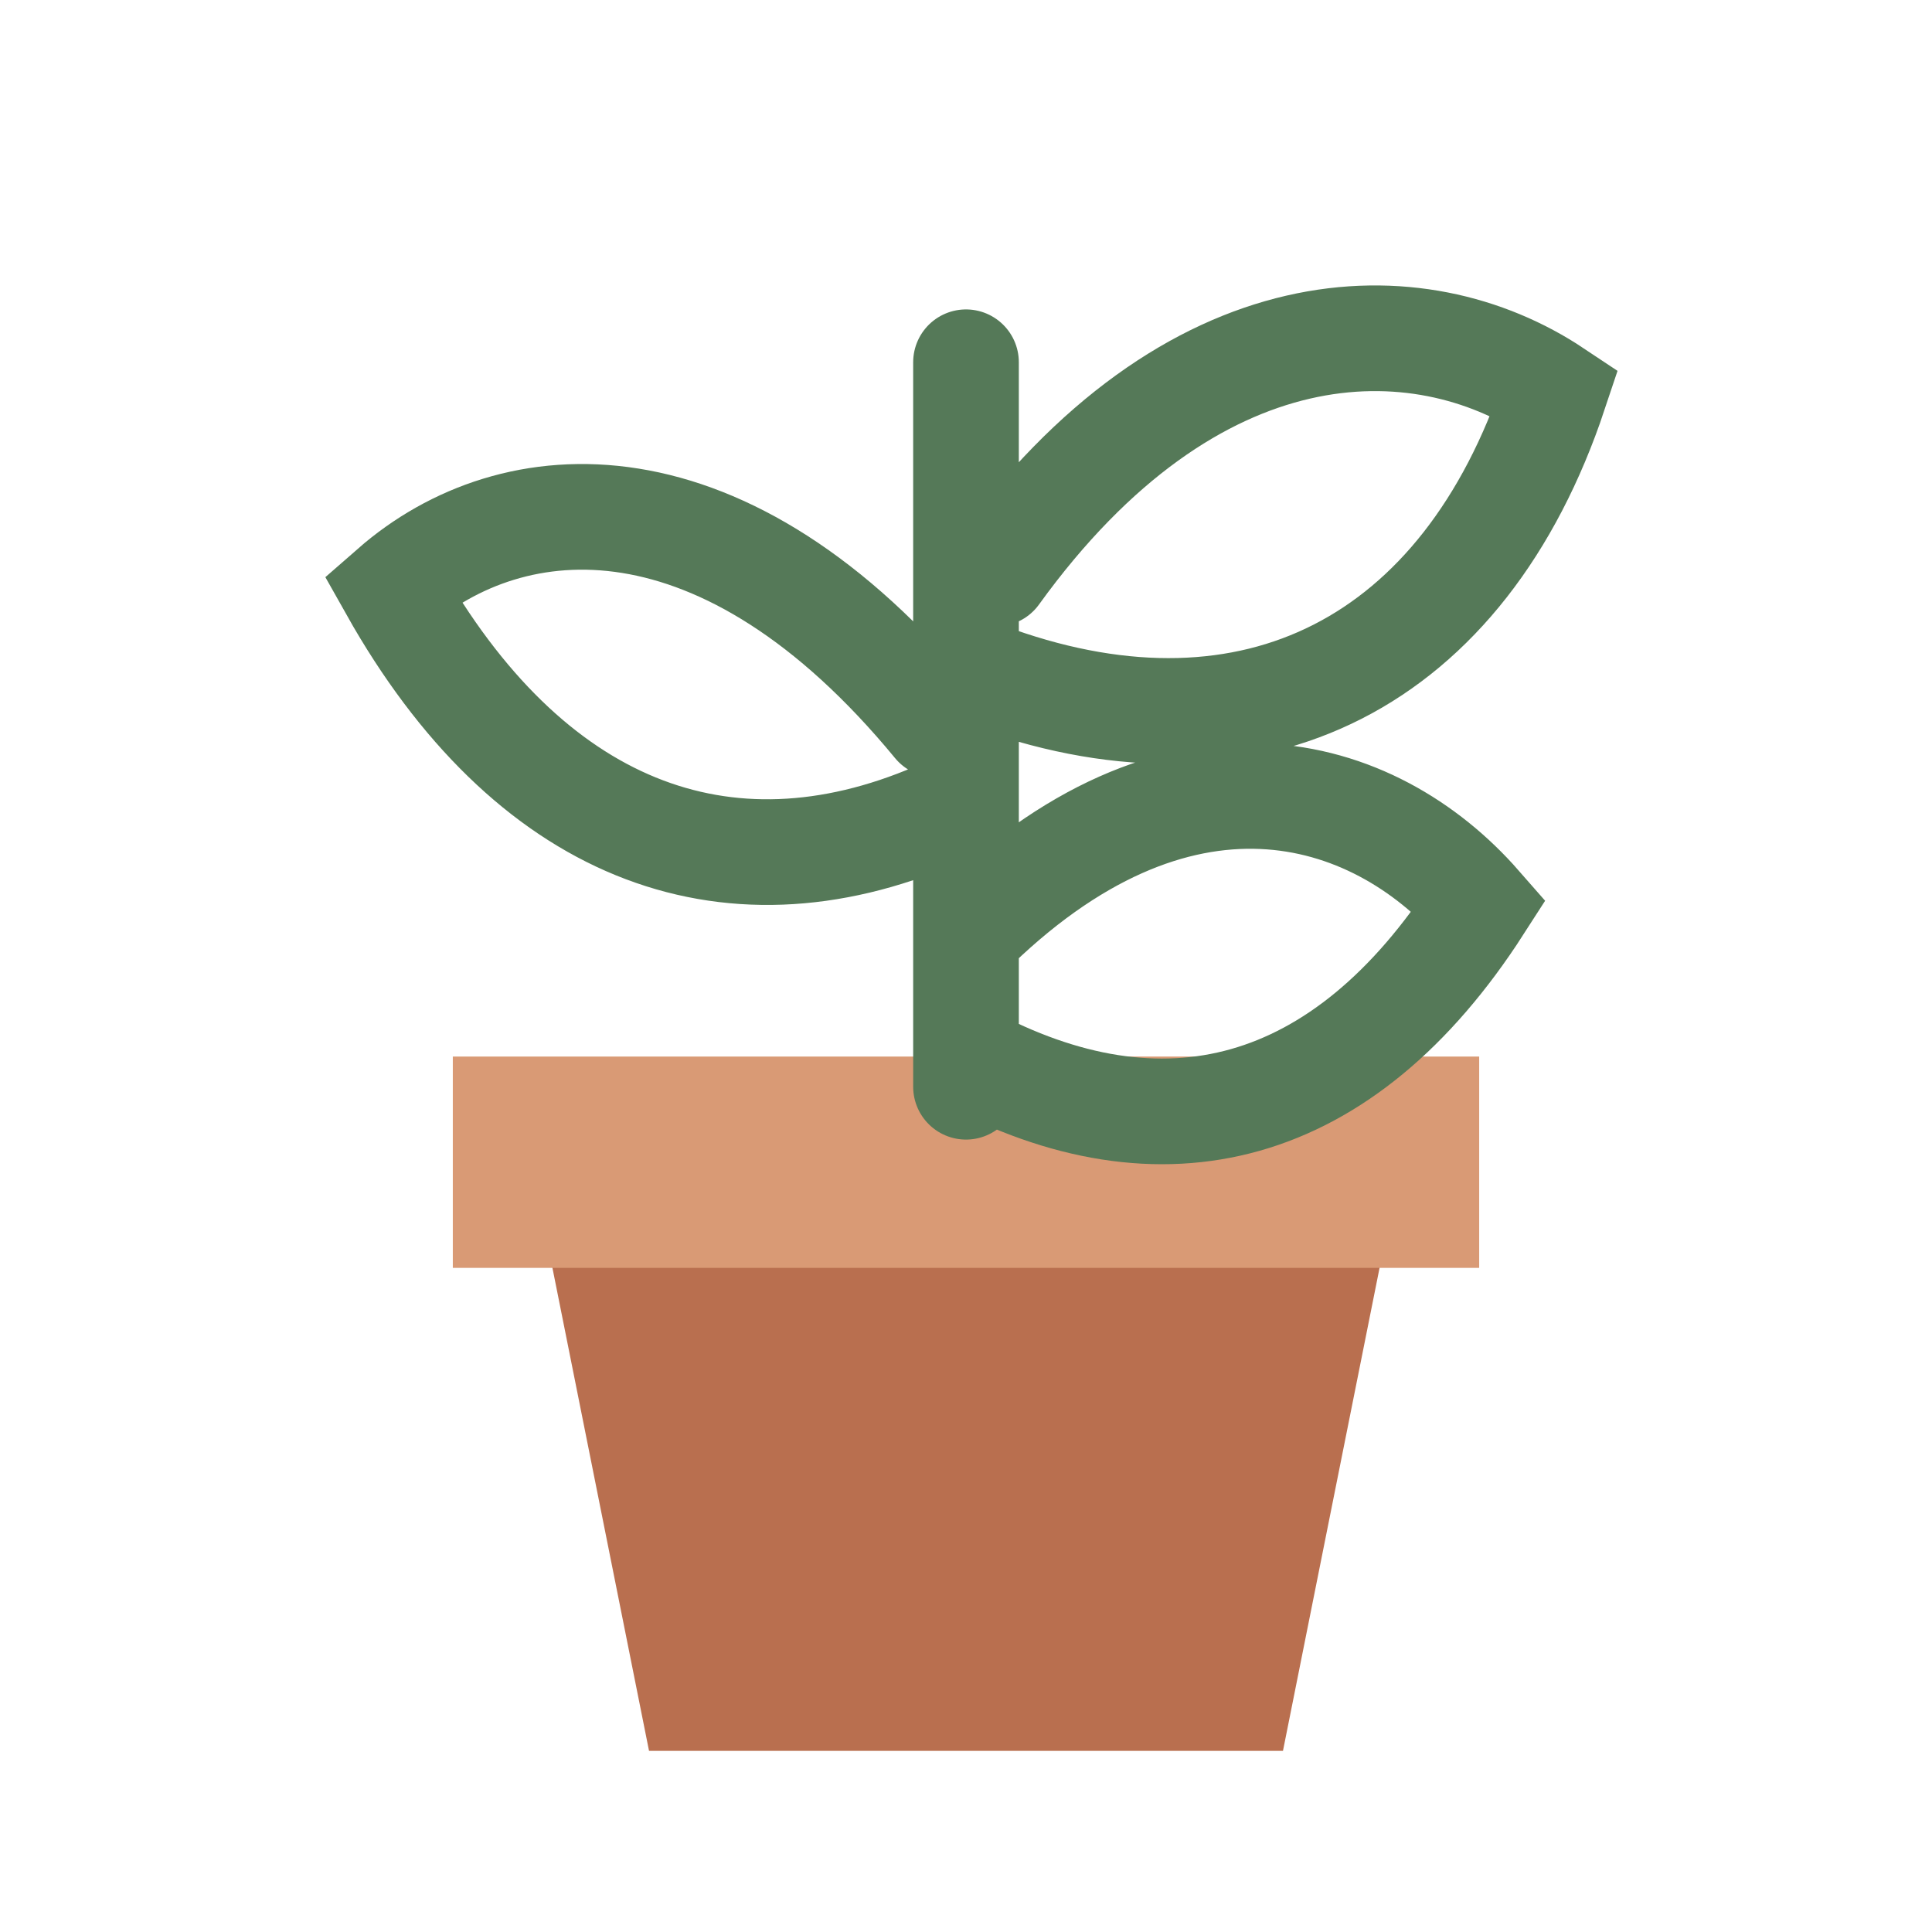
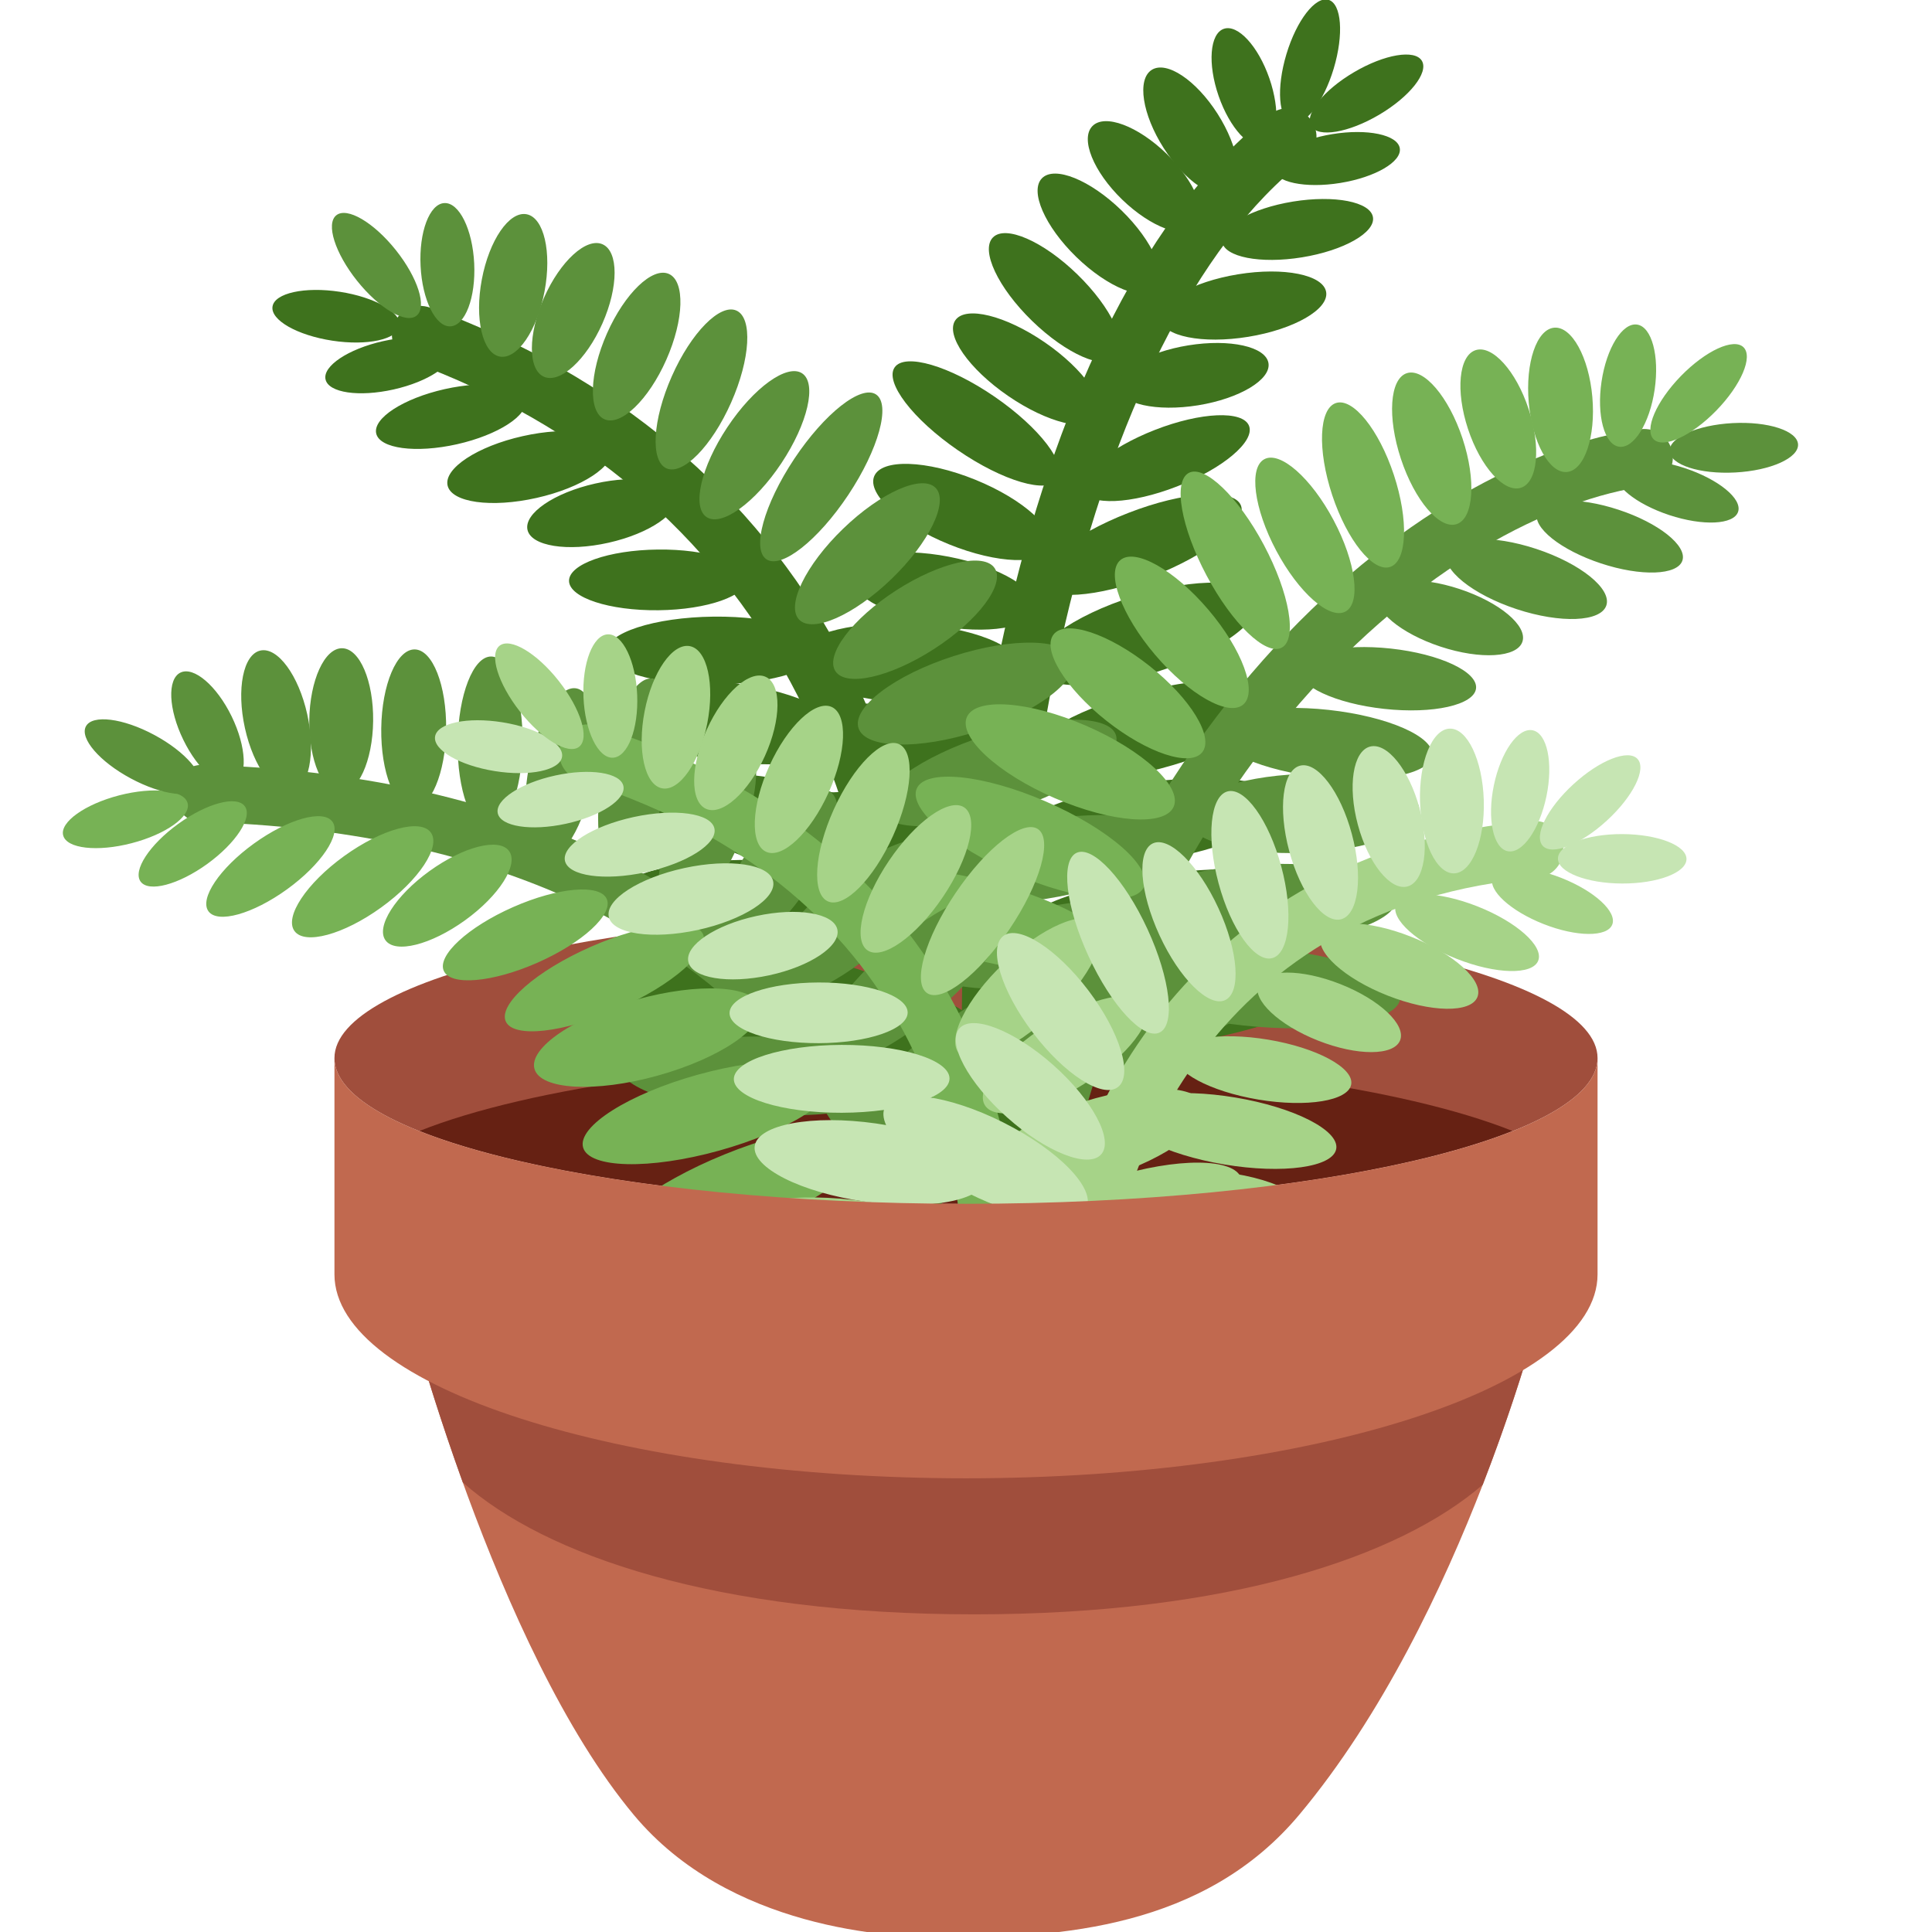
- <svg xmlns="http://www.w3.org/2000/svg" viewBox="0 0 128 128">
-   <path fill="#b96f4f" d="M35 76h58l-8 40H43l-8-40Z" />
-   <path fill="#d99a75" d="M30 70h68v14H30z" />
-   <path fill="none" stroke="#557958" stroke-width="7" stroke-linecap="round" d="M64 72V24M62 48C48 31 34 32 26 39c9 16 22 21 36 15M66 38c13-18 28-18 37-12-6 18-20 25-37 19M64 62c14-14 27-10 34-2-9 14-21 17-34 10" />
+ <svg xmlns="http://www.w3.org/2000/svg" viewBox="0 0 36 36">
+   <path fill="#C1694F" d="M17.094 24.242H7.56s1.653 6.469 4.254 9.581c1.771 2.118 4.75 2.282 5.81 2.282 2.118 0 4.818-.174 6.589-2.294 3.087-3.691 4.534-9.569 4.534-9.569H17.094z" />
+   <path fill="#A04E3C" d="M27.628 27.666c.458-1.18.771-2.184.947-2.795-.099-.217-.247-.427-.432-.629H8.164c-.185.202-.333.411-.432.628.174.608.479 1.608.892 2.753 1.535 1.364 4.723 2.458 9.529 2.458 4.754 0 7.922-1.072 9.475-2.415z" />
+   <ellipse fill="#A04E3C" cx="18" cy="19.716" rx="11.768" ry="2.716" />
+   <path fill="#662113" d="M7.819 21.073c2.036.811 5.828 1.358 10.181 1.358s8.145-.547 10.181-1.358c-2.036-.811-5.828-1.358-10.181-1.358s-8.145.548-10.181 1.358z" />
+   <g fill="#3E721D">
+     <path d="M18.733 23.524c-.259 0-.485-.189-.525-.452-1.074-7.082.905-17.425 5.465-20.944.231-.179.566-.137.747.096.18.233.137.567-.096.747-4.145 3.198-6.091 13.166-5.064 19.941.045.291-.155.562-.446.606-.028.004-.055.006-.081.006z" />
+     <path d="M18.745 15.719c.061.401 1.265.552 2.69.335 1.424-.216 2.53-.717 2.469-1.118-.061-.401-1.265-.552-2.69-.335-1.425.215-2.53.716-2.469 1.118zm.095 1.739c.061.401 1.358.537 2.897.304 1.539-.234 2.737-.748 2.676-1.15-.061-.401-1.358-.537-2.897-.304-1.539.234-2.737.748-2.676 1.15z" />
+     <ellipse transform="rotate(-8.632 21.821 18.732)" cx="21.824" cy="18.734" rx="3.083" ry=".735" />
+     <path d="M19.095 14.226c.103.393 1.236.435 2.531.095 1.294-.34 2.26-.935 2.157-1.327-.103-.393-1.236-.435-2.531-.095-1.294.341-2.26.935-2.157 1.327zm.178-1.765c.121.388 1.149.411 2.298.053 1.148-.358 1.98-.963 1.859-1.35-.121-.388-1.149-.411-2.298-.053-1.148.358-1.98.963-1.859 1.35zm.105-1.584c.127.325 1.068.263 2.102-.14 1.034-.403 1.77-.993 1.643-1.318-.127-.325-1.068-.263-2.102.14-1.034.402-1.769.992-1.643 1.318zm.802-1.738c.113.291.898.258 1.752-.075.854-.332 1.455-.838 1.342-1.129-.113-.291-.898-.258-1.752.075-.855.333-1.456.838-1.342 1.129zm.652-1.918c.05.308.718.456 1.493.331.774-.126 1.361-.478 1.311-.786-.05-.308-.718-.456-1.493-.331-.774.125-1.361.477-1.311.786zm.786-1.276c.052.322.787.47 1.641.331.854-.139 1.504-.512 1.452-.834-.052-.322-.787-.47-1.641-.331-.854.139-1.504.512-1.452.834zm1.152-1.441c.047.287.714.417 1.491.291.777-.126 1.369-.461 1.322-.748-.047-.287-.714-.417-1.491-.291-.776.127-1.368.462-1.322.748zm.949-1.358c.041.251.603.369 1.256.263.653-.106 1.149-.396 1.108-.647-.041-.251-.603-.369-1.256-.263s-1.149.396-1.108.647z" />
+     <path d="M24.431 2.351c.129.219.696.124 1.266-.212.57-.336.927-.786.798-1.005-.129-.219-.696-.124-1.266.212-.57.335-.927.786-.798 1.005z" />
+     <path d="M24.066 2.291c.244.073.596-.381.786-1.014.19-.634.147-1.206-.096-1.28-.244-.073-.596.381-.786 1.014-.19.634-.147 1.207.096 1.28zm-10.796 13.2c0 .406 1.168.735 2.609.735s2.609-.329 2.609-.735c0-.406-1.168-.735-2.609-.735s-2.609.329-2.609.735zm-.336 1.458c-.039.404 1.092.844 2.526.981 1.434.138 2.628-.078 2.667-.482.039-.404-1.092-.844-2.526-.981-1.434-.138-2.628.078-2.667.482zm-.537 1.653c-.039.404 1.22.856 2.811 1.009 1.591.153 2.913-.051 2.952-.455.039-.404-1.22-.856-2.811-1.009-1.592-.153-2.913.051-2.952.455zm1.64-4.934c-.034.405.968.818 2.237.924 1.269.106 2.325-.137 2.359-.541.034-.405-.968-.818-2.237-.924s-2.325.136-2.359.541zm.778-1.404c-.018.406.907.776 2.065.828 1.159.051 2.113-.236 2.131-.641.018-.406-.907-.776-2.065-.828-1.159-.052-2.113.235-2.131.641z" />
+     <path d="M15.825 10.677c-.068.352.654.788 1.612.973.958.185 1.79.049 1.858-.303.068-.352-.654-.788-1.612-.973-.958-.185-1.79-.049-1.858.303zm.464-1.802c-.135.333.489.9 1.393 1.267.904.367 1.747.395 1.882.063.135-.333-.488-.9-1.393-1.267-.905-.367-1.747-.395-1.882-.063zm.381-2.029c-.189.275.338.966 1.178 1.543.84.577 1.673.821 1.863.546.189-.275-.338-.966-1.178-1.543s-1.674-.821-1.863-.546zm1.131-.878c-.189.275.251.906.983 1.409s1.479.687 1.668.412c.189-.275-.251-.906-.983-1.409s-1.479-.687-1.668-.412zm.7-1.543c-.233.239.094.936.731 1.555.637.619 1.341.927 1.574.688.233-.239-.094-.936-.731-1.555-.636-.619-1.341-.927-1.574-.688zm.914-1.103c-.233.239.054.896.64 1.466s1.25.839 1.483.599c.233-.239-.054-.896-.64-1.466s-1.25-.838-1.483-.599zm.94-.972c-.229.235.018.848.553 1.367s1.153.75 1.382.515c.229-.235-.018-.848-.553-1.367s-1.153-.751-1.382-.515z" />
+     <ellipse transform="rotate(-32.542 22.187 2.44)" cx="22.186" cy="2.439" rx=".595" ry="1.349" />
+     <path d="M22.804.537c-.261.09-.305.65-.097 1.251.208.6.588 1.014.849.923s.305-.65.097-1.251c-.208-.6-.588-1.013-.849-.923z" />
+   </g>
+   <path fill="#3E721D" d="M16.885 23.63c-.278-.041-.478-.293-.453-.576.753-8.173-2.365-13.97-8.781-16.321-.276-.1-.417-.406-.316-.682.1-.276.404-.421.683-.317 6.912 2.532 10.277 8.718 9.475 17.418-.027.292-.286.508-.578.481-.011 0-.02-.001-.03-.003z" />
+   <path fill="#3E721D" d="M16.664 16.81c-.008.406-1.181.713-2.622.686s-2.602-.378-2.595-.784c.008-.406 1.182-.713 2.622-.687 1.441.028 2.602.379 2.595.785zm-.002 1.758c-.008.406-1.181.713-2.622.687s-2.912-.478-2.904-.884c.007-.406 1.491-.613 2.932-.586 1.44.026 2.601.377 2.594.783z" />
+   <path fill="#5C913B" d="M17.077 20.098c-.008.406-1.181.713-2.622.687-1.44-.027-2.912-.478-2.904-.884.008-.406 1.491-.613 2.932-.586s2.601.378 2.594.783z" />
+   <path fill="#3E721D" d="M16.499 15.517c-.054.402-1.173.584-2.5.405-1.326-.179-2.358-.65-2.304-1.052.054-.402 1.174-.584 2.5-.405 1.327.179 2.358.65 2.304 1.052zm-.744-1.769c-.054.402-1.064.599-2.256.438-1.192-.16-2.114-.617-2.06-1.019s1.064-.599 2.256-.438c1.192.161 2.114.617 2.06 1.019z" />
+   <path fill="#3E721D" d="M15.314 12.1c.004.349-.893.642-2.002.654-1.11.012-2.012-.261-2.016-.61-.004-.349.893-.642 2.002-.654 1.109-.012 2.012.261 2.016.61zm-1.392-1.313c.003.312-.737.574-1.653.584-.917.01-1.662-.235-1.666-.547-.003-.312.737-.574 1.653-.584.917-.011 1.663.234 1.666.547zM12.601 9.25c.068.305-.496.691-1.262.863-.765.172-1.441.064-1.51-.24-.068-.305.496-.691 1.262-.863.766-.172 1.442-.065 1.51.24zm-1.204-.891c.071.318-.555.73-1.399.919-.844.19-1.587.086-1.658-.232s.555-.73 1.399-.919c.844-.19 1.586-.086 1.658.232zM9.79 7.452c.064.283-.507.653-1.275.826-.767.172-1.441.082-1.505-.201-.064-.284.507-.653 1.275-.826.768-.172 1.442-.082 1.505.201zm-1.387-.907c.056.248-.422.567-1.068.712-.645.145-1.214.062-1.269-.187-.056-.248.422-.567 1.067-.712.646-.145 1.214-.061 1.27.187z" />
+   <path fill="#3E721D" d="M7.446 6.073c-.038.251-.6.375-1.254.275s-1.153-.384-1.114-.636c.038-.251.6-.375 1.254-.275.653.1 1.152.385 1.114.636z" />
+   <path fill="#5C913B" d="M7.762 5.882c-.198.159-.694-.131-1.107-.648-.413-.517-.587-1.065-.388-1.223.199-.159.695.131 1.108.648.412.517.586 1.064.387 1.223zm14.18 9.727c.065.401-1.036.912-2.458 1.141-1.422.229-2.628.09-2.692-.311-.065-.401 1.036-.912 2.458-1.141 1.422-.229 2.628-.09 2.692.311zm.884 1.279c.065.401-1.478 1.199-2.901 1.429-1.422.229-2.628.09-2.693-.311-.065-.401 1.036-.912 2.458-1.141 1.424-.229 3.071-.378 3.136.023zm.553 1.679c.065.401-1.877 1.301-3.299 1.53-1.422.229-2.628.09-2.692-.311-.065-.401 1.036-.912 2.458-1.141 1.422-.229 3.468-.479 3.533-.078zm-2.585-4.869c.124.387-.758 1.016-1.97 1.405-1.212.39-2.296.392-2.42.005-.124-.387.758-1.016 1.97-1.405s2.296-.391 2.42-.005zm-.799-1.416c.124.387-.67.988-1.774 1.342s-2.1.329-2.224-.057c-.124-.387.67-.988 1.774-1.342 1.104-.355 2.099-.33 2.224.057zm-1.459-1.692c.194.302-.313.975-1.133 1.504-.82.529-1.643.713-1.837.411-.194-.302.313-.975 1.133-1.504.82-.528 1.642-.712 1.837-.411zm-1.102-1.499c.249.258-.118 1.017-.82 1.695-.702.678-1.473 1.018-1.723.76-.249-.258.118-1.017.82-1.695.702-.678 1.474-1.018 1.723-.76zm-1.11-1.741c.278.185.047 1.022-.517 1.871-.564.848-1.247 1.386-1.525 1.201-.278-.185-.047-1.022.517-1.871.564-.848 1.247-1.386 1.525-1.201zm-1.377-.393c.278.185.105.934-.387 1.674-.492.74-1.116 1.189-1.394 1.004-.278-.185-.105-.934.387-1.674.491-.739 1.115-1.189 1.394-1.004zm-1.225-1.17c.305.135.261.903-.099 1.715s-.899 1.36-1.204 1.225c-.305-.135-.261-.903.099-1.715.359-.812.899-1.361 1.204-1.225zm-1.259-.683c.305.135.284.851-.047 1.599s-.848 1.245-1.153 1.109-.284-.851.047-1.599.847-1.244 1.153-1.109zm-1.235-.552c.3.133.299.793-.003 1.475-.302.681-.79 1.126-1.09.993-.3-.133-.299-.793.003-1.475.302-.681.79-1.126 1.09-.993z" />
+   <path fill="#5C913B" d="M9.812 3.992c.323.061.473.704.335 1.436-.138.732-.511 1.277-.834 1.216-.323-.061-.473-.704-.335-1.436.138-.733.511-1.277.834-1.216zM8.28 3.784c.276-.014.525.49.556 1.124.031.635-.167 1.16-.443 1.173-.276.014-.525-.49-.556-1.124-.032-.634.167-1.16.443-1.173zm10.596 21.305c-.023 0-.047-.001-.071-.005-.292-.039-.496-.307-.457-.598C19.829 13.45 26.63 8.516 30.569 7.998c.287-.038.559.166.597.458.039.292-.166.559-.458.597-3.627.477-9.903 5.127-11.305 15.574-.036.268-.264.462-.527.462z" />
+   <path fill="#5C913B" d="M20.889 18.194c-.032.405 1.106.825 2.542.939 1.436.114 2.626-.122 2.659-.527.032-.405-1.106-.825-2.542-.939-1.437-.113-2.627.122-2.659.527z" />
+   <ellipse transform="rotate(-2.063 23.613 16.845)" fill="#5C913B" cx="23.601" cy="16.836" rx="2.423" ry=".735" />
+   <path fill="#5C913B" d="M22.093 15.236c.015.406 1.001.7 2.202.656 1.202-.043 2.164-.407 2.149-.813-.015-.406-1.001-.7-2.202-.656-1.202.043-2.164.407-2.149.813z" />
+   <path fill="#5C913B" d="M22.693 13.638c-.038.347.826.726 1.929.847 1.103.121 2.028-.063 2.066-.41.038-.347-.826-.726-1.929-.847-1.103-.12-2.029.063-2.066.41zm1.512-1.171c-.034.311.677.643 1.588.742.911.099 1.677-.072 1.711-.382.034-.311-.677-.643-1.588-.742s-1.677.072-1.711.382zm1.465-1.4c-.098.297.427.736 1.172.982s1.428.205 1.526-.092c.098-.297-.427-.736-1.172-.982s-1.428-.205-1.526.092zm1.286-.769c-.102.31.481.78 1.303 1.052.822.271 1.571.24 1.673-.069.102-.31-.481-.78-1.303-1.052s-1.571-.241-1.673.069zm1.687-.746c-.091.276.441.699 1.188.946.747.247 1.427.223 1.518-.053.091-.276-.441-.7-1.188-.946-.747-.247-1.427-.223-1.518.053zm1.469-.767c-.08.242.365.605.993.813.628.207 1.202.18 1.282-.062.08-.242-.365-.605-.993-.813-.628-.208-1.202-.18-1.282.062z" />
+   <path fill="#5C913B" d="M31.111 8.408c.014.254.56.431 1.221.396.661-.035 1.185-.27 1.172-.524-.014-.254-.56-.431-1.221-.396-.661.036-1.186.27-1.172.524z" />
+   <path fill="#77B255" d="M30.815 8.187c.182.177.704-.063 1.166-.537.461-.474.688-1.002.506-1.18-.182-.177-.704.063-1.166.537-.462.475-.688 1.003-.506 1.18zm-15.062 8.296c-.103.393.942 1.008 2.335 1.375s2.607.346 2.71-.046c.104-.393-.942-1.008-2.335-1.375s-2.607-.347-2.71.046zm1.329-1.789c-.161.373.655 1.085 1.824 1.591s2.247.614 2.408.242c.161-.373-.655-1.085-1.824-1.591-1.168-.507-2.246-.615-2.408-.242zm.934-1.332c-.161.373.571 1.048 1.635 1.509 1.064.461 2.058.533 2.219.16.161-.373-.571-1.048-1.635-1.509-1.064-.461-2.058-.532-2.219-.16zm1.617-1.541c-.223.281.216 1.001.981 1.607.765.606 1.565.87 1.788.589.223-.281-.216-1.001-.981-1.607-.764-.606-1.565-.87-1.788-.589zm1.243-1.384c-.273.233.018 1.024.65 1.767.633.743 1.367 1.157 1.64.924.273-.233-.018-1.024-.65-1.767-.632-.743-1.367-1.157-1.64-.924zm1.275-1.625c-.295.157-.146 1.013.332 1.912s1.105 1.501 1.4 1.344c.295-.157.146-1.013-.332-1.912s-1.105-1.501-1.4-1.344zm1.409-.256c-.295.157-.196.92.221 1.704.417.784.994 1.293 1.289 1.136.295-.157.196-.92-.221-1.704-.417-.785-.994-1.293-1.289-1.136zm1.333-1.046c-.317.105-.348.873-.069 1.717.279.843.762 1.442 1.079 1.337.317-.105.348-.873.069-1.717-.279-.843-.762-1.441-1.079-1.337zm1.32-.556c-.317.105-.366.819-.109 1.596.257.777.722 1.321 1.039 1.216.317-.105.366-.819.109-1.596-.257-.776-.722-1.32-1.039-1.216zm1.282-.429c-.312.103-.375.76-.141 1.468s.676 1.198.988 1.095c.312-.103.375-.76.141-1.468-.233-.708-.676-1.198-.988-1.095z" />
+   <path fill="#77B255" d="M28.96 6.106c-.327.029-.539.654-.474 1.397.066.742.384 1.321.711 1.292.327-.029.539-.654.474-1.397s-.384-1.321-.711-1.292zm1.545-.058c-.274-.04-.57.436-.663 1.065-.093.628.053 1.171.327 1.211.274.04.571-.436.663-1.065.092-.628-.054-1.17-.327-1.211z" />
+   <path fill="#5C913B" d="M16.947 23.468c-.227-.016-.427-.177-.481-.41-.071-.304-1.857-7.429-12.713-7.742-.266.012-.525-.252-.517-.547.008-.294.253-.525.547-.517 11.696.33 13.702 8.485 13.72 8.568.065.286-.114.57-.399.636-.054.012-.106.016-.157.012z" />
+   <path fill="#77B255" d="M16.196 21.209c.153.376-.805 1.121-2.14 1.663s-2.541.677-2.693.301c-.153-.376.805-1.121 2.14-1.663 1.334-.543 2.54-.677 2.693-.301zm-.66-1.124c.109.391-.849.998-2.139 1.356-1.29.358-2.423.331-2.532-.06-.109-.391.849-.998 2.139-1.356s2.423-.331 2.532.06zm-1.38-1.333c.109.391-.743.969-1.902 1.291-1.159.322-2.186.265-2.295-.126-.109-.391.743-.969 1.901-1.291 1.16-.322 2.187-.265 2.296.126z" />
+   <path fill="#77B255" d="M13.101 17.41c.141.319-.568.942-1.583 1.389-1.015.448-1.953.552-2.094.233-.141-.319.568-.942 1.583-1.389 1.016-.448 1.953-.552 2.094-.233zm-1.795-.659c.126.286-.452.817-1.29 1.187-.839.37-1.621.438-1.747.152-.126-.286.452-.817 1.29-1.187.838-.37 1.62-.438 1.747-.152zm-1.82-.893c.183.253-.184.831-.82 1.29-.636.459-1.3.626-1.483.373-.183-.253.184-.831.82-1.29.636-.459 1.3-.627 1.483-.373zm-1.458-.345c.191.264-.223.889-.925 1.396-.702.507-1.425.703-1.616.439-.191-.264.223-.889.925-1.396.702-.507 1.425-.703 1.616-.439zm-1.834-.202c.17.235-.209.8-.847 1.261-.638.461-1.293.643-1.463.408-.17-.235.209-.8.847-1.261.638-.461 1.293-.643 1.463-.408zm-1.632-.287c.149.206-.165.687-.701 1.075-.536.387-1.092.534-1.241.328-.149-.206.165-.687.701-1.075.537-.388 1.092-.535 1.241-.328z" />
+   <path fill="#77B255" d="M3.496 14.966c.064.246-.404.58-1.044.746-.64.166-1.211.101-1.275-.146-.064-.246.404-.58 1.044-.746.641-.165 1.212-.1 1.275.146z" />
+   <path fill="#5C913B" d="M3.712 14.666c-.12.224-.69.153-1.273-.16-.583-.312-.958-.748-.838-.972.12-.224.69-.153 1.273.16s.958.748.838.972zm16.864 3.361c.217.343-.594 1.246-1.811 2.016s-2.38 1.117-2.597.774c-.217-.343.594-1.246 1.811-2.016s2.38-1.117 2.597-.774zm-1.808-1.304c.266.306-.297 1.232-1.258 2.067s-1.956 1.264-2.223.958c-.266-.307.297-1.232 1.258-2.067.962-.836 1.957-1.265 2.223-.958zm-1.292-.988c.266.306-.227 1.172-1.103 1.932-.875.761-1.801 1.129-2.067.823-.266-.307.227-1.172 1.103-1.932.875-.761 1.801-1.129 2.067-.823zm-2.007-.981c.298.201.096 1.019-.45 1.828-.546.809-1.23 1.302-1.527 1.101-.298-.201-.096-1.019.45-1.828.546-.809 1.23-1.302 1.527-1.101zm-1.603-.944c.331.139.292.981-.087 1.881-.379.899-.954 1.516-1.285 1.376-.331-.139-.292-.981.087-1.881.379-.899.954-1.516 1.285-1.376zm-1.705-1.164c.329.061.445.922.261 1.923-.185 1.002-.601 1.765-.929 1.704-.328-.061-.445-.922-.261-1.923.184-1.002.6-1.765.929-1.704zm-1.421.181c.328.061.464.818.303 1.691-.161.873-.558 1.532-.886 1.472-.329-.061-.464-.818-.303-1.691.161-.874.557-1.533.886-1.472zm-1.587-.594c.334.004.596.727.585 1.615-.011.888-.291 1.604-.625 1.6-.334-.004-.596-.727-.585-1.615.012-.888.291-1.604.625-1.6zm-1.426-.132c.334.004.596.671.586 1.489-.01.818-.289 1.478-.623 1.473-.334-.004-.596-.671-.586-1.489.01-.817.289-1.477.623-1.473zm-1.352-.022c.328.004.587.612.578 1.357-.009.745-.283 1.346-.612 1.342-.328-.004-.587-.612-.578-1.357.01-.745.284-1.346.612-1.342z" />
+   <path fill="#5C913B" d="M4.852 12.122c.321-.071.712.461.873 1.188s.033 1.375-.288 1.446c-.321.071-.712-.461-.873-1.188-.161-.728-.032-1.375.288-1.446zm-1.49.411c.248-.121.676.244.954.815.278.571.303 1.132.054 1.253-.248.121-.676-.244-.954-.815-.278-.57-.302-1.131-.054-1.253z" />
+   <path fill="#77B255" d="M18.447 24.397h-.024c-.294-.014-.521-.262-.508-.556.051-1.16-.052-7.065-7.123-9.303-.28-.088-.436-.388-.347-.668.089-.279.387-.437.668-.347 7.812 2.473 7.922 9.068 7.865 10.365-.012.286-.248.509-.531.509z" />
+   <path fill="#A6D388" d="M18.441 23.459c-.057.402-1.178.575-2.503.386-1.325-.189-2.353-.668-2.295-1.07.057-.402 1.178-.575 2.503-.386 1.324.189 2.352.668 2.295 1.07z" />
+   <path fill="#C6E5B3" d="M18.374 21.969c-.057.402-1.069.59-2.259.421-1.191-.17-2.109-.633-2.052-1.035.057-.402 1.069-.59 2.259-.421s2.109.633 2.052 1.035zm-.681-1.873c.001.349-.898.635-2.007.639-1.11.003-2.01-.277-2.012-.626-.001-.349.898-.635 2.007-.639 1.11-.003 2.011.277 2.012.626zm-.78-1.229c.001.312-.741.568-1.658.571-.917.003-1.66-.248-1.661-.56-.001-.312.741-.568 1.658-.571.916-.003 1.66.248 1.661.56zm-1.31-1.547c.066.305-.502.687-1.269.853-.767.166-1.442.053-1.508-.252-.066-.305.502-.687 1.269-.853.767-.166 1.442-.053 1.508.252zm-1.197-.9c.069.319-.561.725-1.406.909-.846.183-1.587.073-1.656-.245-.069-.319.561-.725 1.406-.909.845-.183 1.587-.074 1.656.245zm-1.094-.983c.062.284-.512.649-1.281.816-.769.167-1.442.071-1.504-.213-.061-.284.512-.649 1.281-.816.77-.166 1.443-.071 1.504.213zm-1.696-.791c.054.249-.427.564-1.073.704-.647.14-1.214.052-1.268-.196-.054-.249.427-.564 1.073-.704.646-.141 1.214-.053 1.268.196zm-1.143-.543c-.04.251-.602.37-1.256.265-.653-.105-1.15-.393-1.11-.644.04-.251.602-.37 1.256-.265.653.105 1.15.393 1.11.644z" />
+   <path fill="#A6D388" d="M10.791 13.915c-.2.157-.694-.137-1.103-.657-.409-.52-.578-1.069-.379-1.226.2-.157.694.137 1.103.657.409.519.579 1.068.379 1.226zm12.338 8.043c.121.387-.766 1.01-1.981 1.39-1.215.38-2.299.374-2.42-.013-.121-.388.766-1.01 1.981-1.39 1.215-.38 2.299-.374 2.42.013zm-.693-1.359c.121.387-.678.982-1.785 1.328-1.107.346-2.102.313-2.224-.075s.678-.982 1.785-1.329c1.107-.345 2.102-.312 2.224.076zm-1.098-1.893c.192.303-.32.972-1.144 1.495-.824.522-1.648.7-1.84.397-.192-.303.32-.973 1.145-1.495.823-.522 1.647-.7 1.839-.397zm-.901-1.507c.247.26-.126 1.016-.833 1.688-.707.672-1.481 1.007-1.729.746-.247-.26.126-1.016.833-1.688.708-.672 1.482-1.007 1.729-.746zm-1.096-1.75c.277.187.039 1.023-.532 1.867-.57.844-1.257 1.376-1.534 1.189-.277-.187-.039-1.023.532-1.867.57-.844 1.257-1.376 1.534-1.189zm-1.374-.404c.277.187.098.935-.399 1.671s-1.125 1.181-1.402.993c-.277-.187-.098-.935.399-1.671.497-.735 1.125-1.18 1.402-.993zm-1.216-1.18c.304.138.254.905-.112 1.714-.366.809-.91 1.354-1.214 1.216-.304-.138-.254-.905.112-1.714.366-.809.91-1.353 1.214-1.216zm-1.254-.692c.304.138.278.854-.059 1.599s-.857 1.238-1.162 1.1c-.304-.138-.278-.854.059-1.599.338-.745.858-1.237 1.162-1.1zm-1.23-.561c.299.135.293.796-.014 1.475s-.799 1.12-1.098.984c-.299-.135-.293-.795.014-1.475.307-.679.799-1.12 1.098-.984z" />
+   <path fill="#A6D388" d="M12.855 12.04c.322.063.467.707.324 1.439-.143.731-.521 1.273-.843 1.21s-.467-.707-.324-1.439c.143-.732.521-1.273.843-1.21zm-1.53-.22c.276-.012.521.494.548 1.129.026.635-.176 1.158-.453 1.17-.276.011-.521-.494-.548-1.129-.026-.634.176-1.158.453-1.17zm8.879 12.32l-.042-.001c-.293-.023-.513-.279-.491-.572.222-2.938 2.831-7.78 8.884-8.269.287-.021.55.195.573.488.024.293-.194.549-.488.573-6.041.487-7.776 5.553-7.907 7.289-.021.279-.253.492-.529.492z" />
+   <path fill="#A6D388" d="M19.959 22.482c-.008.406.959.756 2.161.781 1.202.025 2.184-.283 2.192-.689.008-.406-.959-.755-2.162-.781-1.201-.026-2.182.283-2.191.689zm.976-1.739c-.058.344.783.772 1.878.955 1.094.183 2.029.053 2.086-.292.058-.344-.783-.772-1.878-.955-1.094-.183-2.028-.052-2.086.292zm.969-1.086c-.052.308.639.681 1.544.832.904.151 1.679.024 1.73-.284.051-.308-.64-.681-1.544-.832-.904-.151-1.679-.024-1.73.284zm1.542-1.315c-.115.291.384.76 1.114 1.048.73.288 1.414.286 1.529-.005.115-.291-.384-.76-1.114-1.048-.729-.288-1.414-.285-1.529.005zm1.169-.915c-.12.303.436.807 1.241 1.124s1.555.33 1.674.026c.12-.303-.436-.806-1.241-1.124-.804-.318-1.554-.33-1.674-.026z" />
+   <path fill="#A6D388" d="M26.012 16.855c-.107.27.4.724 1.132 1.012.732.289 1.412.304 1.518.034.107-.27-.4-.723-1.132-1.012-.732-.289-1.412-.304-1.518-.034zm1.802-.506c-.093.237.33.625.945.868s1.19.248 1.283.011c.093-.237-.33-.625-.945-.868s-1.19-.248-1.283-.011z" />
+   <path fill="#C6E5B3" d="M29.03 15.998c-.001.254.535.463 1.196.465.661.002 1.199-.202 1.199-.456.001-.254-.535-.462-1.196-.465-.661-.002-1.198.202-1.199.456z" />
+   <path fill="#C6E5B3" d="M28.747 15.761c.172.188.707-.023 1.194-.47.488-.447.744-.961.572-1.149-.172-.188-.707.023-1.194.47-.488.447-.744.961-.572 1.149zM16.49 20.63c-.182.363.51 1.079 1.546 1.6 1.036.521 2.024.649 2.206.286.182-.363-.51-1.079-1.546-1.6-1.036-.521-2.024-.649-2.206-.286z" />
+   <path fill="#C6E5B3" d="M17.879 19.161c-.239.268.159 1.011.887 1.66s1.513.958 1.752.69c.239-.268-.159-1.012-.887-1.661s-1.513-.957-1.752-.689zm.817-1.721c-.286.217-.041 1.023.549 1.801.589.778 1.299 1.233 1.585 1.016.286-.217.04-1.023-.549-1.801-.59-.778-1.299-1.233-1.585-1.016zm1.365-1.549c-.303.14-.204 1.003.223 1.928.426.925 1.018 1.562 1.321 1.422.303-.14.204-1.003-.223-1.928-.426-.925-1.018-1.562-1.321-1.422zm1.421-.176c-.303.14-.248.907.124 1.714.372.807.919 1.347 1.222 1.207.303-.14.248-.907-.124-1.713-.371-.807-.918-1.348-1.222-1.208zm1.391-.968c-.323.087-.398.852-.167 1.71.23.858.678 1.483 1.001 1.396.323-.087.398-.852.167-1.71-.23-.857-.679-1.482-1.001-1.396zm1.349-.479c-.323.087-.412.797-.2 1.587.212.79.646 1.36.968 1.274.323-.087.412-.797.2-1.587-.211-.791-.645-1.361-.968-1.274zm1.305-.356c-.317.085-.418.738-.225 1.457s.607 1.234.924 1.149c.317-.085.418-.738.225-1.457-.193-.719-.607-1.234-.924-1.149z" />
+   <path fill="#C6E5B3" d="M27.013 13.577c-.328.01-.576.622-.553 1.367.023.745.308 1.34.636 1.33.328-.01.576-.622.552-1.367s-.307-1.34-.635-1.33zm1.546.031c-.271-.056-.594.403-.723 1.025s-.014 1.172.257 1.228c.271.056.594-.403.723-1.025s.014-1.172-.257-1.228z" />
+   <path fill="#C1694F" d="M18 22.431c-6.499 0-11.768-1.216-11.768-2.716v4.031c0 2.099 5.333 3.8 11.768 3.8 6.436 0 11.768-1.702 11.768-3.8v-4.031c0 1.501-5.269 2.716-11.768 2.716z" />
</svg>
